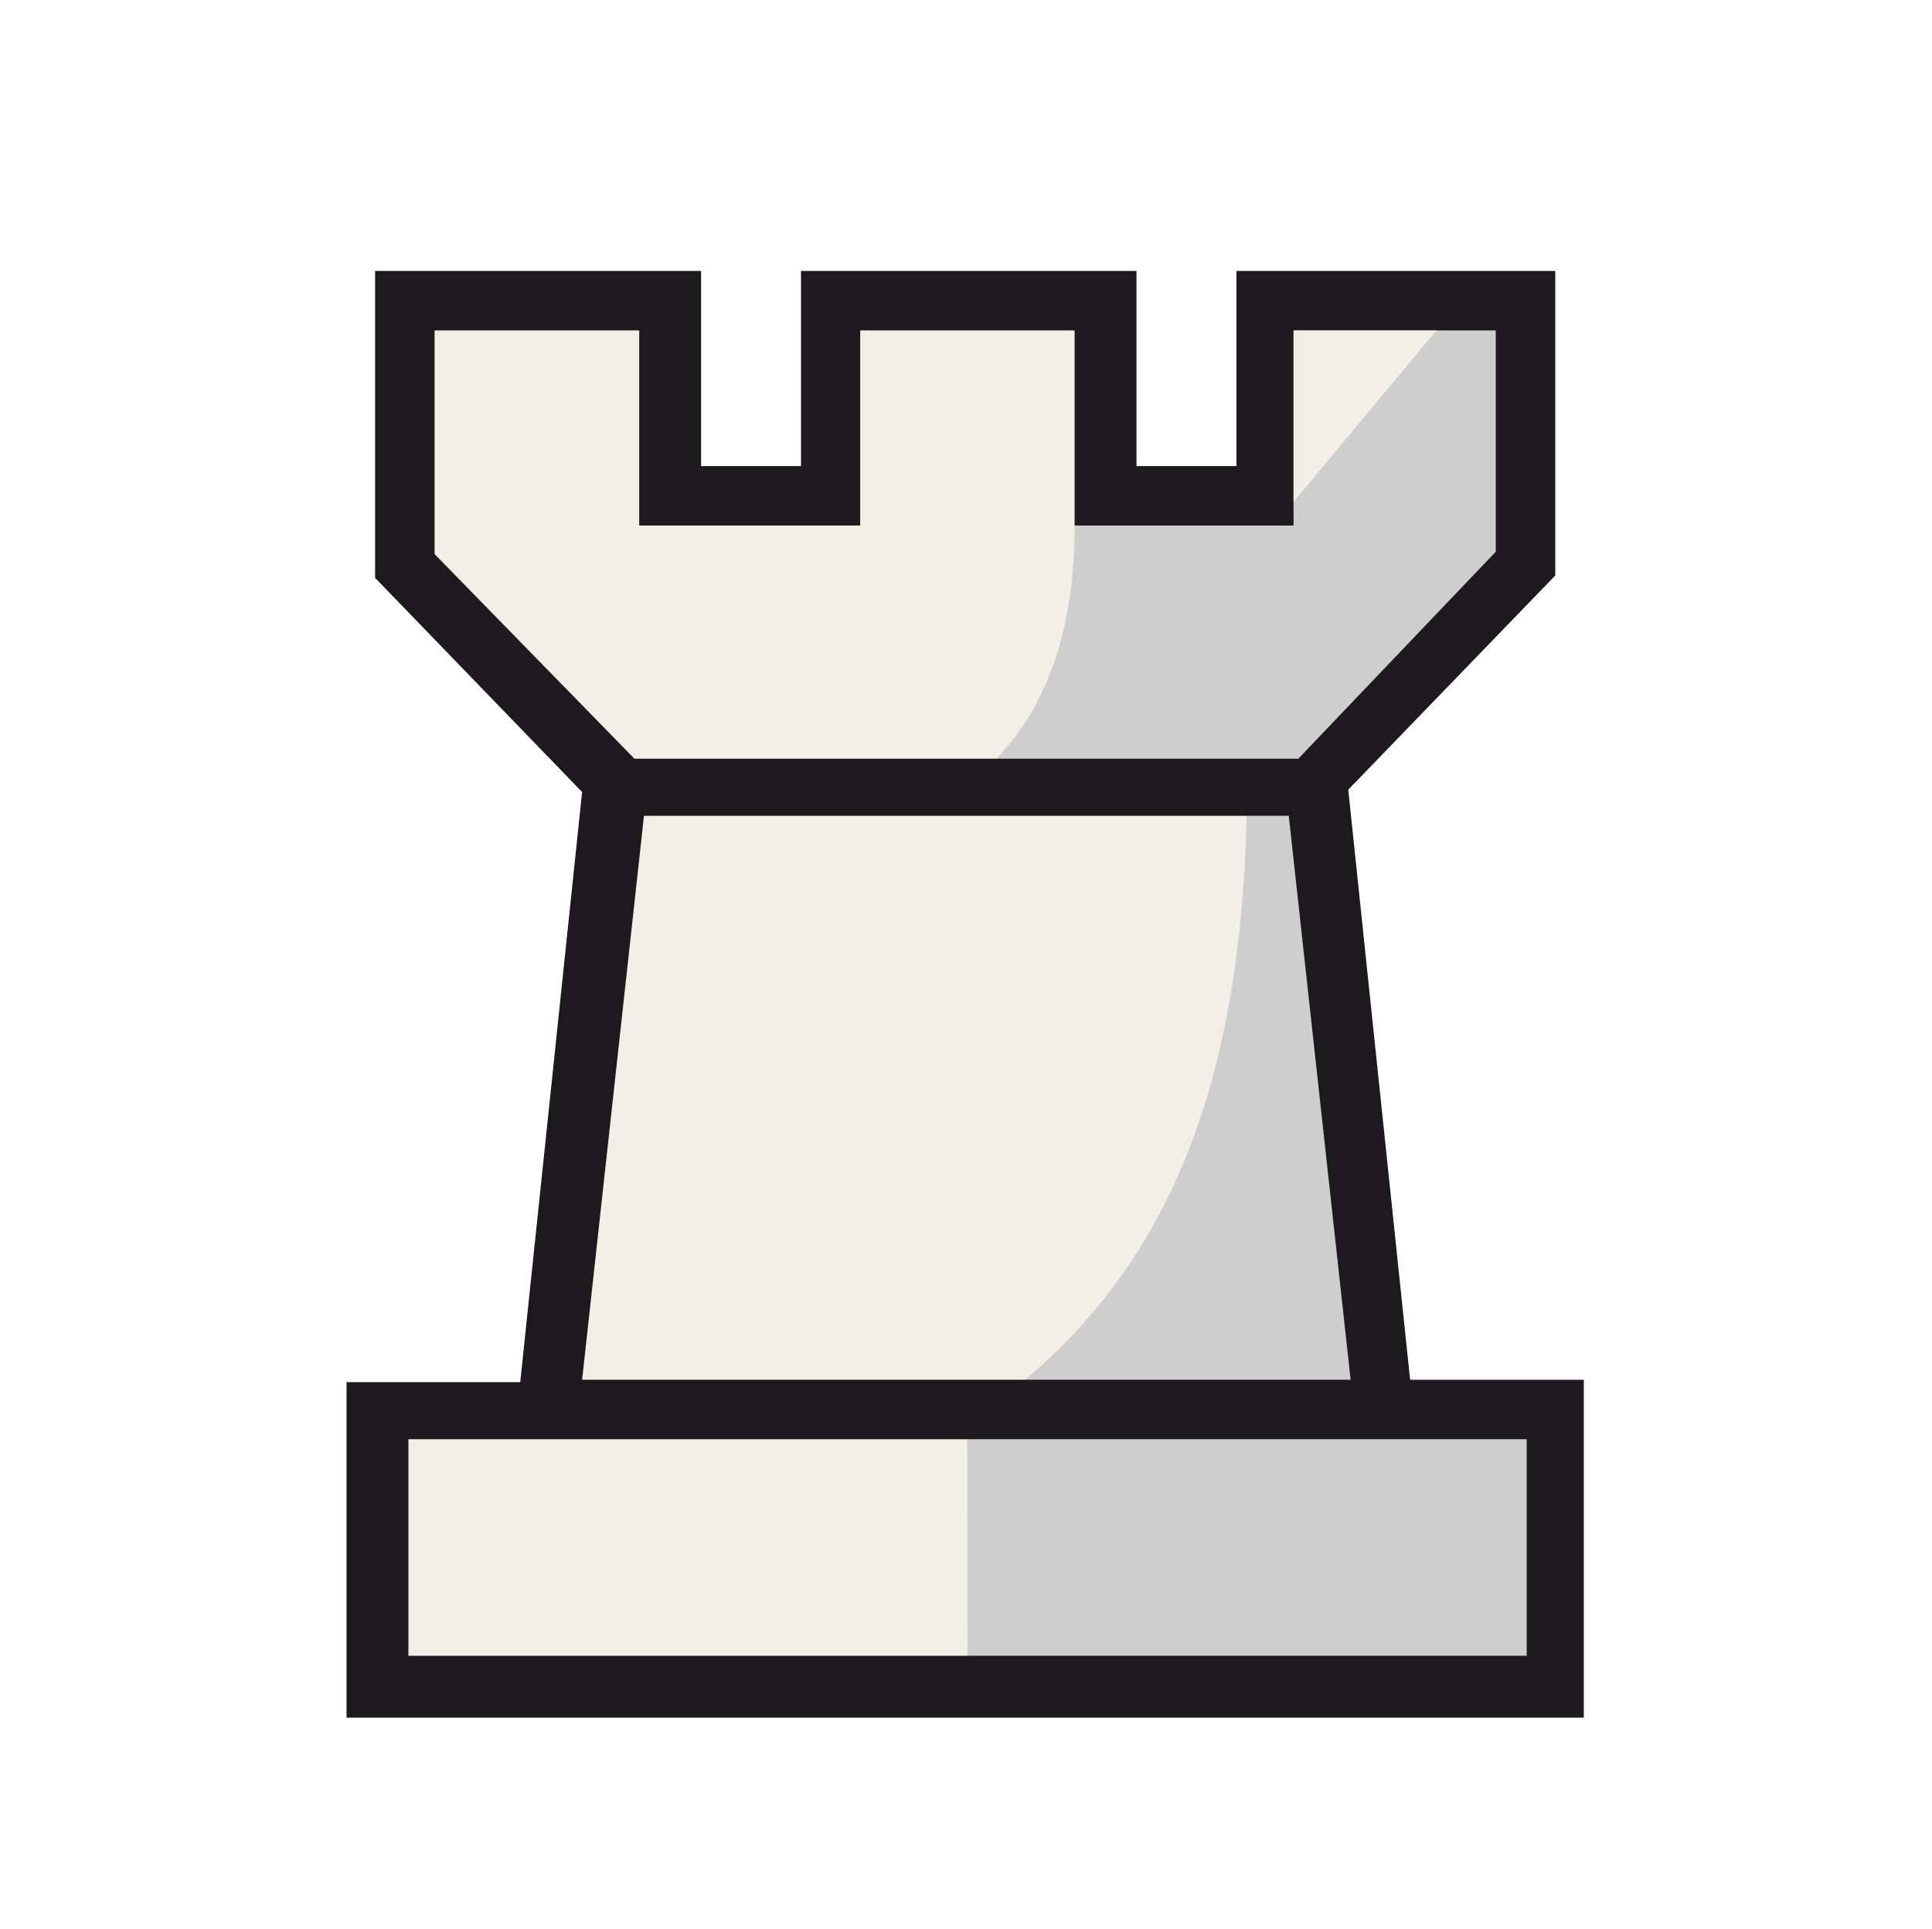
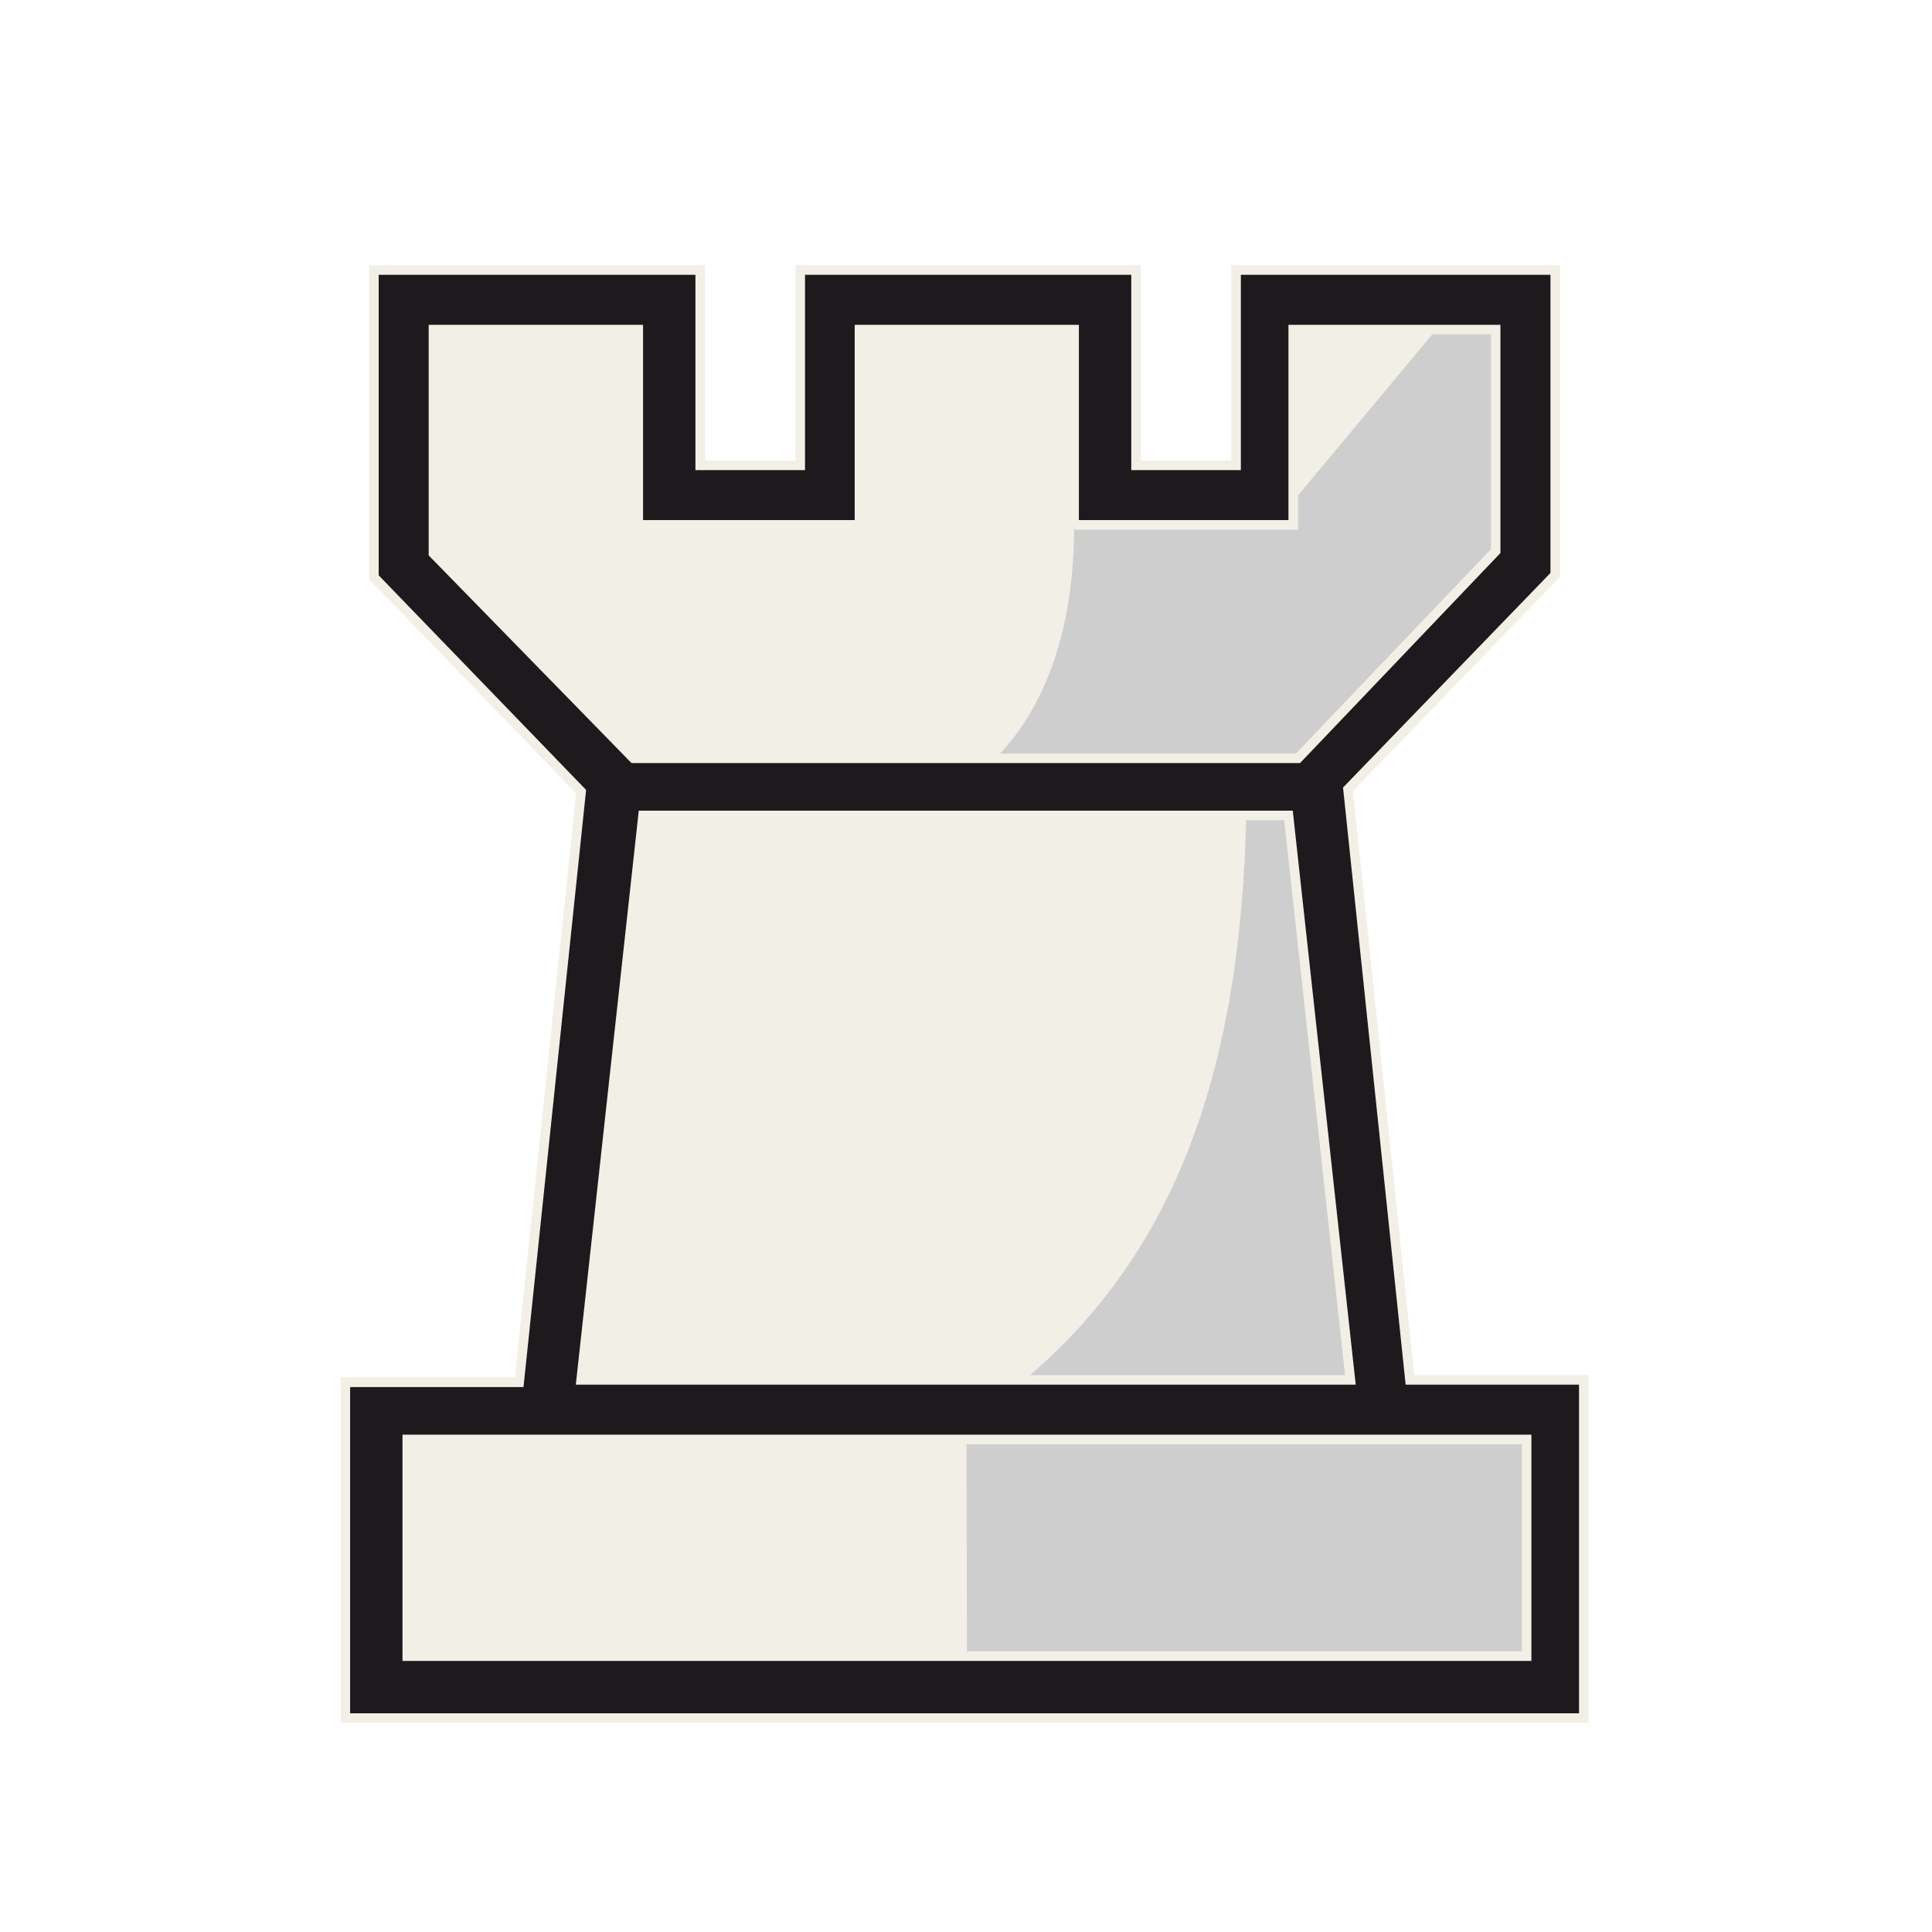
- <svg xmlns="http://www.w3.org/2000/svg" width="100%" height="100%" viewBox="0 0 592 591" version="1.1" xml:space="preserve" style="fill-rule:evenodd;clip-rule:evenodd;stroke-linejoin:round;stroke-miterlimit:2;">
-   <g transform="matrix(1,0,0,1,-288,-2040)">
-     <g transform="matrix(1.74978,0,0,1.74978,-1066.57,-2206.49)">
-       <g id="wR.svg" transform="matrix(4.16667,0,0,4.16667,943.158,2595.82)">
-         <g transform="matrix(1,0,0,1,-40.5,-40.5)">
-           <g transform="matrix(1,0,0,1,0.1,-0.161417)">
-             <path d="M58.7,59.4L55.5,32.1L64.1,23.9L64.1,12.8L53,12.8L53,20.9L46.3,20.9L46.3,12.8L34.7,12.8L34.7,20.9L28,20.9L28,12.8L16.9,12.8L16.9,23.9L25.5,32.1L22.3,59.4L15.7,59.4L15.7,71L65.3,71L65.3,59.4L58.7,59.4Z" style="fill:rgb(242,239,231);fill-rule:nonzero;" />
-           </g>
-           <g transform="matrix(1,0,0,1,0.1,-0.161417)">
-             <path d="M40.502,32.942L55.078,32.861L57.2,30.98L64.1,23.9L64.1,12.8L53.089,12.8L53.08,20.946L46.442,21.124C46.442,21.124 44.999,21.734 45,22.2C45.022,30.605 40.502,32.942 40.502,32.942Z" style="fill:rgb(207,206,207);fill-rule:nonzero;" />
-           </g>
-           <g transform="matrix(1,0,0,1,0.1,-0.161417)">
-             <path d="M65.3,59.471L40.481,59.471L40.502,71L65.3,71L65.3,59.471Z" style="fill:rgb(207,206,207);fill-rule:nonzero;" />
-           </g>
-           <path d="M58.5,59.7L55.512,32.5L52.35,32.5C52.35,44.6 49.55,53.8 40.65,59.7L58.5,59.7Z" style="fill:rgb(207,206,207);fill-rule:nonzero;" />
-           <g transform="matrix(1,0,0,1,0.1,-0.161417)">
-             <path d="M59.1,58.1L56.5,33.3L65.2,24.3L65.2,11.5L51.8,11.5L51.8,19.7L47.6,19.7L47.6,11.5L33.5,11.5L33.5,19.7L29.3,19.7L29.3,11.5L15.6,11.5L15.6,24.4L24.3,33.4L21.7,58.2L14.4,58.2L14.4,72.3L66.4,72.3L66.4,58.1L59.1,58.1ZM35.987,22.2L35.987,14L45,14L45,22.2L54.2,22.2L54.2,14L62.7,14L62.7,23.3L54.4,32L26.5,32L18.1,23.4L18.1,14L26.7,14L26.7,22.2L35.987,22.2ZM54,34.4L56.6,58.1L24.3,58.1L26.9,34.4L54,34.4ZM17,60.6L64,60.6L64,69.7L17,69.7L17,60.6Z" style="fill:rgb(28,26,29);fill-rule:nonzero;" />
-           </g>
-           <g transform="matrix(-1,0,0,1,119.072,0.0358125)">
-             <path d="M58.771,13.806L64.771,13.806L64.771,21.006L58.771,13.806Z" style="fill:rgb(242,239,231);fill-rule:nonzero;" />
-           </g>
-         </g>
-       </g>
-     </g>
-   </g>
+ <svg xmlns="http://www.w3.org/2000/svg" width="100%" height="100%" viewBox="0 0 338 338" version="1.1" xml:space="preserve" style="fill-rule:evenodd;clip-rule:evenodd;stroke-miterlimit:10;">
+   <path d="M245,246.827l-13.333,-113.75l35.833,-34.166l0,-46.25l-46.25,-0l0,33.75l-27.917,-0l0,-33.75l-48.333,-0l0,33.75l-27.917,-0l0,-33.75l-46.25,-0l0,46.25l35.834,34.166l-13.334,113.75l-27.5,0l0,48.334l206.667,-0l0,-48.334l-27.5,0Z" style="fill:#f2efe7;fill-rule:nonzero;" />
+   <path d="M169.174,136.588l60.736,-0.341l8.839,-7.835l28.751,-29.501l0,-46.25l-45.877,-0l-0.042,33.943l-27.657,0.739c0,0 -6.013,2.541 -6.007,4.484c0.093,35.019 -18.743,44.761 -18.743,44.761Z" style="fill:#cfcecf;fill-rule:nonzero;" />
+   <path d="M272.5,247.125l-103.411,0l0.085,48.036l103.326,-0l0,-48.036Z" style="fill:#cfcecf;fill-rule:nonzero;" />
+   <path d="M243.75,248.75l-12.45,-113.333l-13.175,-0c0,50.416 -11.667,88.75 -48.75,113.333l74.375,0Z" style="fill:#cfcecf;fill-rule:nonzero;" />
+   <path d="M251.252,57.672l-25,0l-0,30l25,-30Z" style="fill:#f2efe7;fill-rule:nonzero;" />
+   <path d="M246.667,241.411l-10.834,-103.334l36.25,-37.5l0,-53.333l-55.833,0l0,34.167l-17.5,-0l0,-34.167l-58.75,0l0,34.167l-17.5,-0l0,-34.167l-57.083,0l-0,53.75l36.25,37.5l-10.834,103.333l-30.416,0l-0,58.75l216.666,0l0,-59.166l-30.416,-0Zm-96.304,-149.584l0,-34.166l37.554,-0l-0,34.166l38.333,0l0,-34.166l35.417,-0l-0,38.75l-34.584,36.25l-116.25,-0l-35,-35.834l0,-39.166l35.834,-0l-0,34.166l38.696,0Zm75.054,50.834l10.833,98.75l-134.583,-0l10.833,-98.75l112.917,-0Zm-154.167,109.166l195.833,0l0,37.917l-195.833,0l0,-37.917Z" style="fill:#1c1a1d;fill-rule:nonzero;" />
+   <path d="M246.667,241.411l-10.834,-103.334l36.25,-37.5l0,-53.333l-55.833,0l0,34.167l-17.5,-0l0,-34.167l-58.75,0l0,34.167l-17.5,-0l0,-34.167l-57.083,0l-0,53.75l36.25,37.5l-10.834,103.333l-30.416,0l-0,58.75l216.666,0l0,-59.166l-30.416,-0Z" style="fill:none;stroke:#f2efe7;stroke-width:1.67px;" />
+   <path d="M225.417,142.661l10.833,98.75l-134.583,-0l10.833,-98.75l112.917,-0Z" style="fill:none;stroke:#f2efe7;stroke-width:1.67px;" />
+   <rect x="71.25" y="251.827" width="195.833" height="37.917" style="fill:none;stroke:#f2efe7;stroke-width:1.67px;" />
+   <path d="M150.363,91.827l0,-34.166l37.554,-0l-0,34.166l38.333,0l0,-34.166l35.417,-0l-0,38.75l-34.584,36.25l-116.25,-0l-35,-35.834l0,-39.166l35.834,-0l-0,34.166l38.696,0Z" style="fill:none;stroke:#f2efe7;stroke-width:1.67px;" />
</svg>
